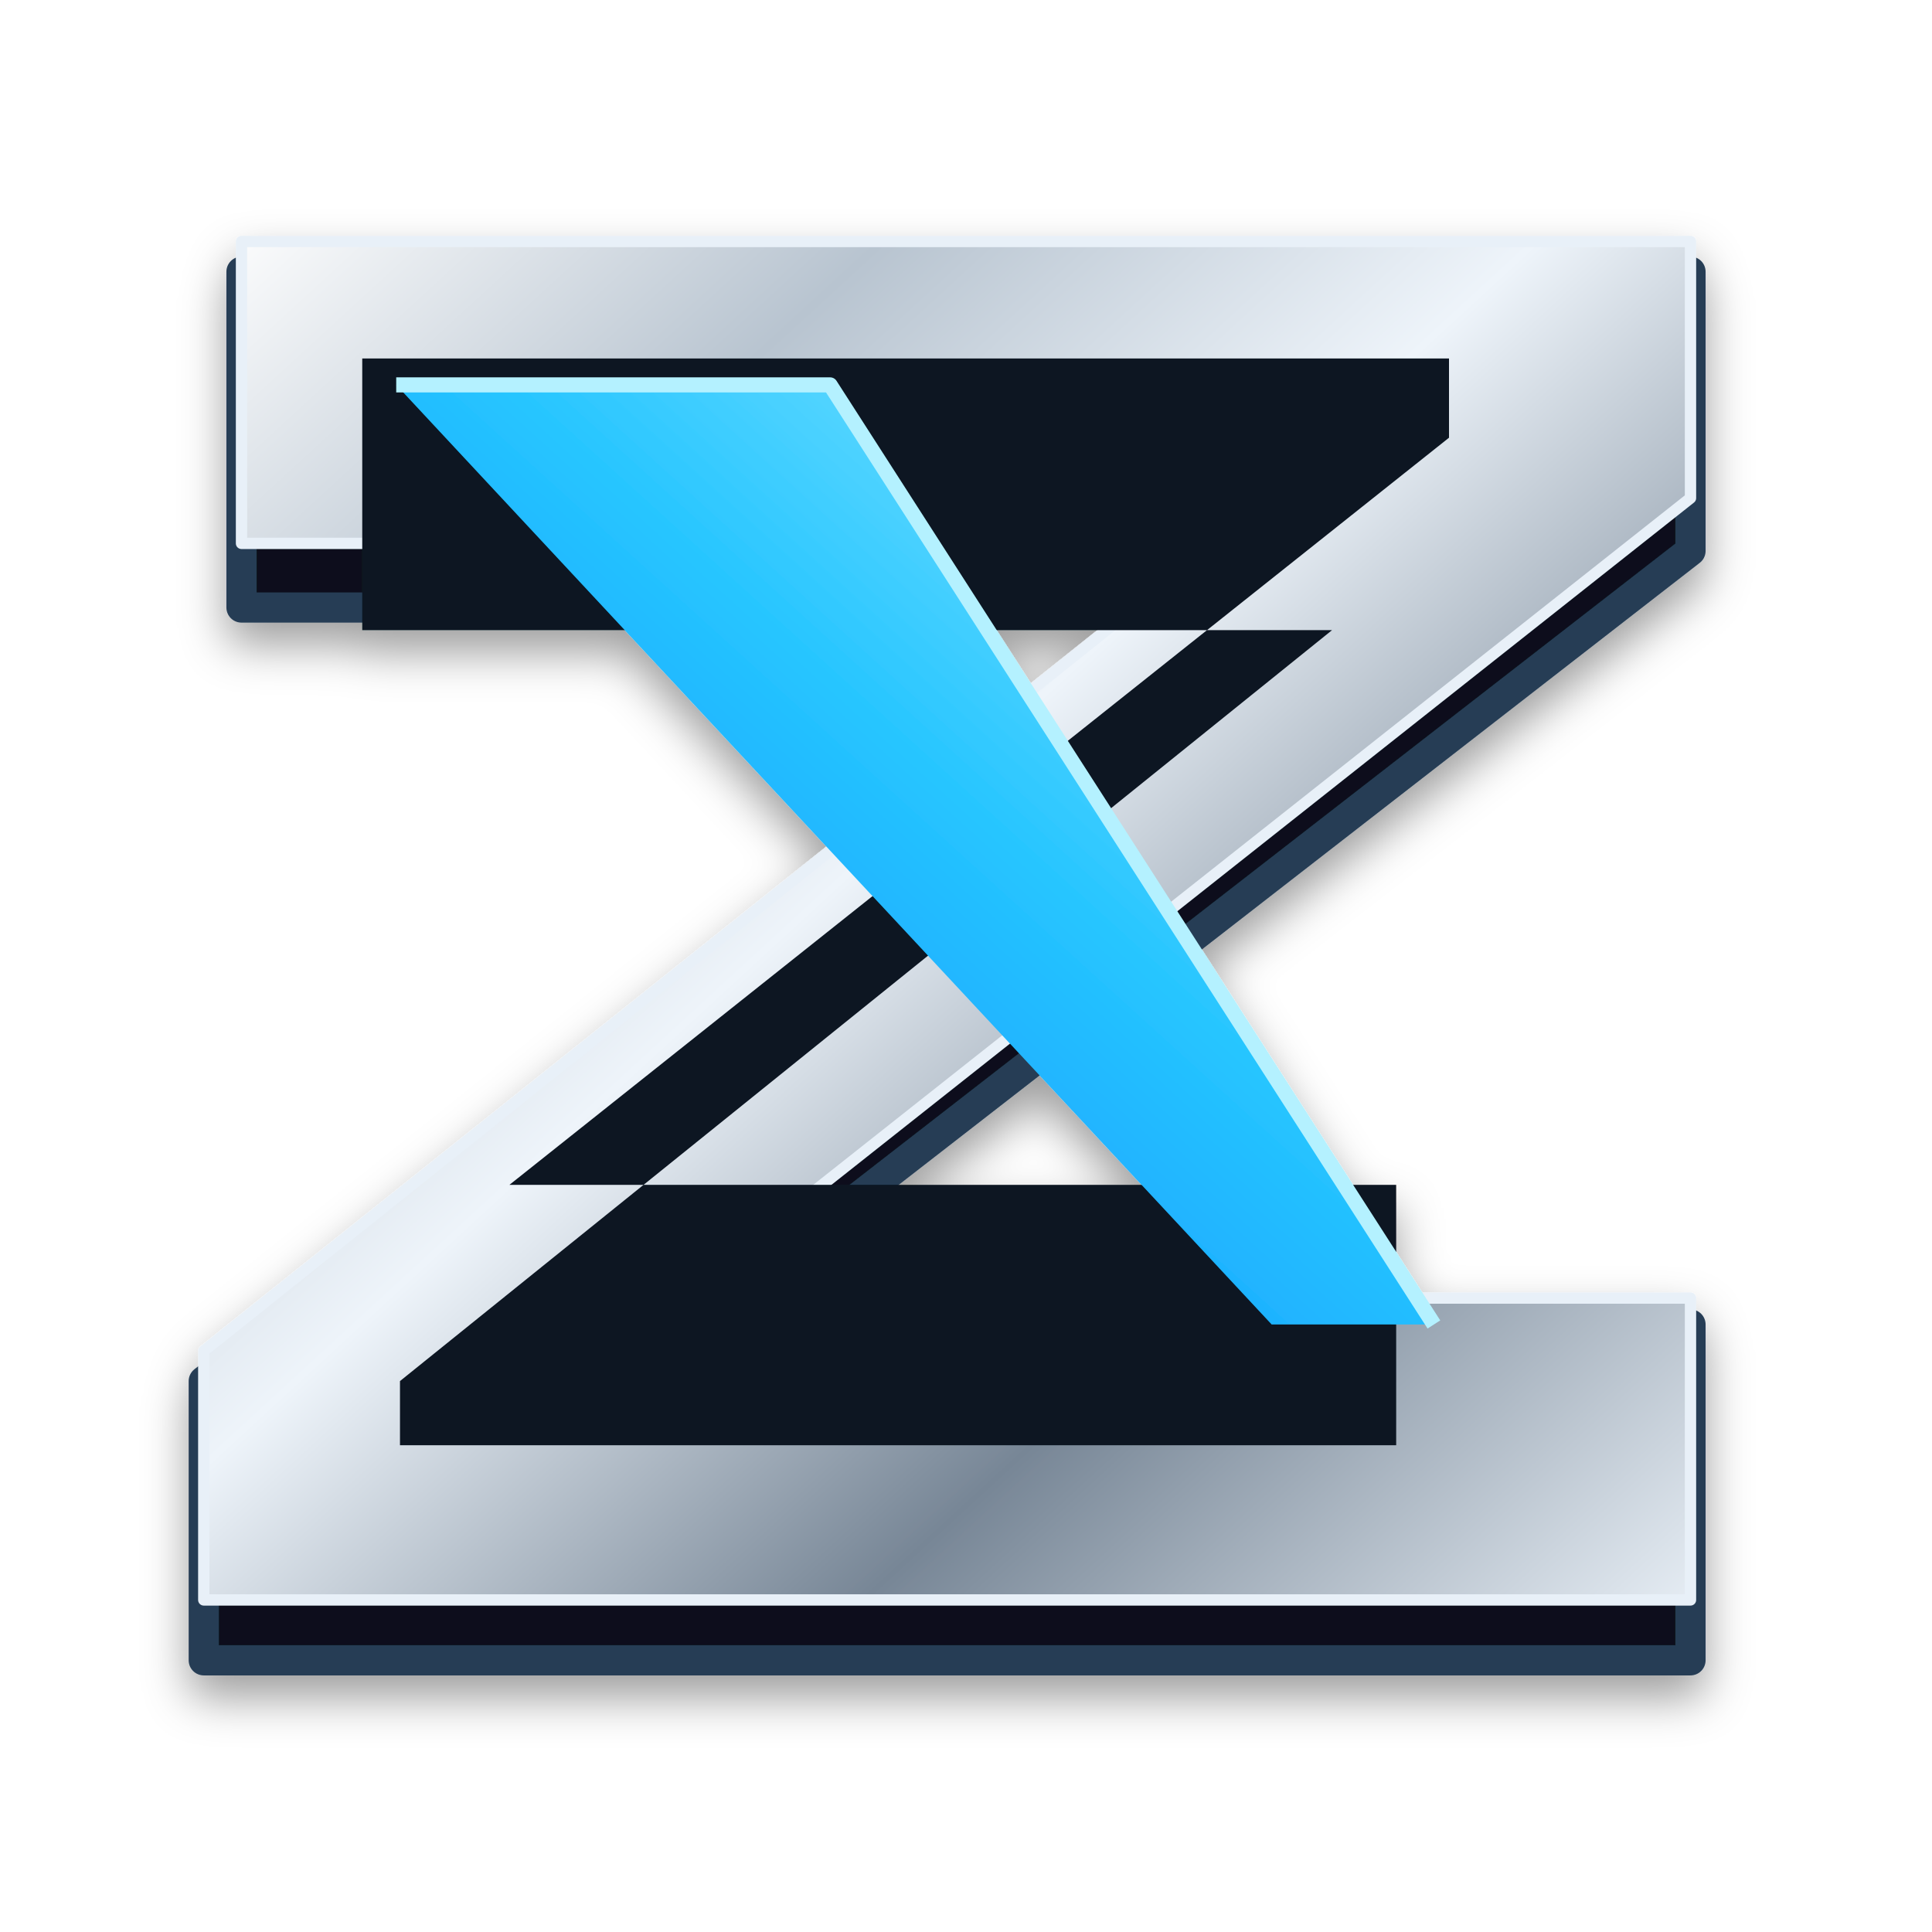
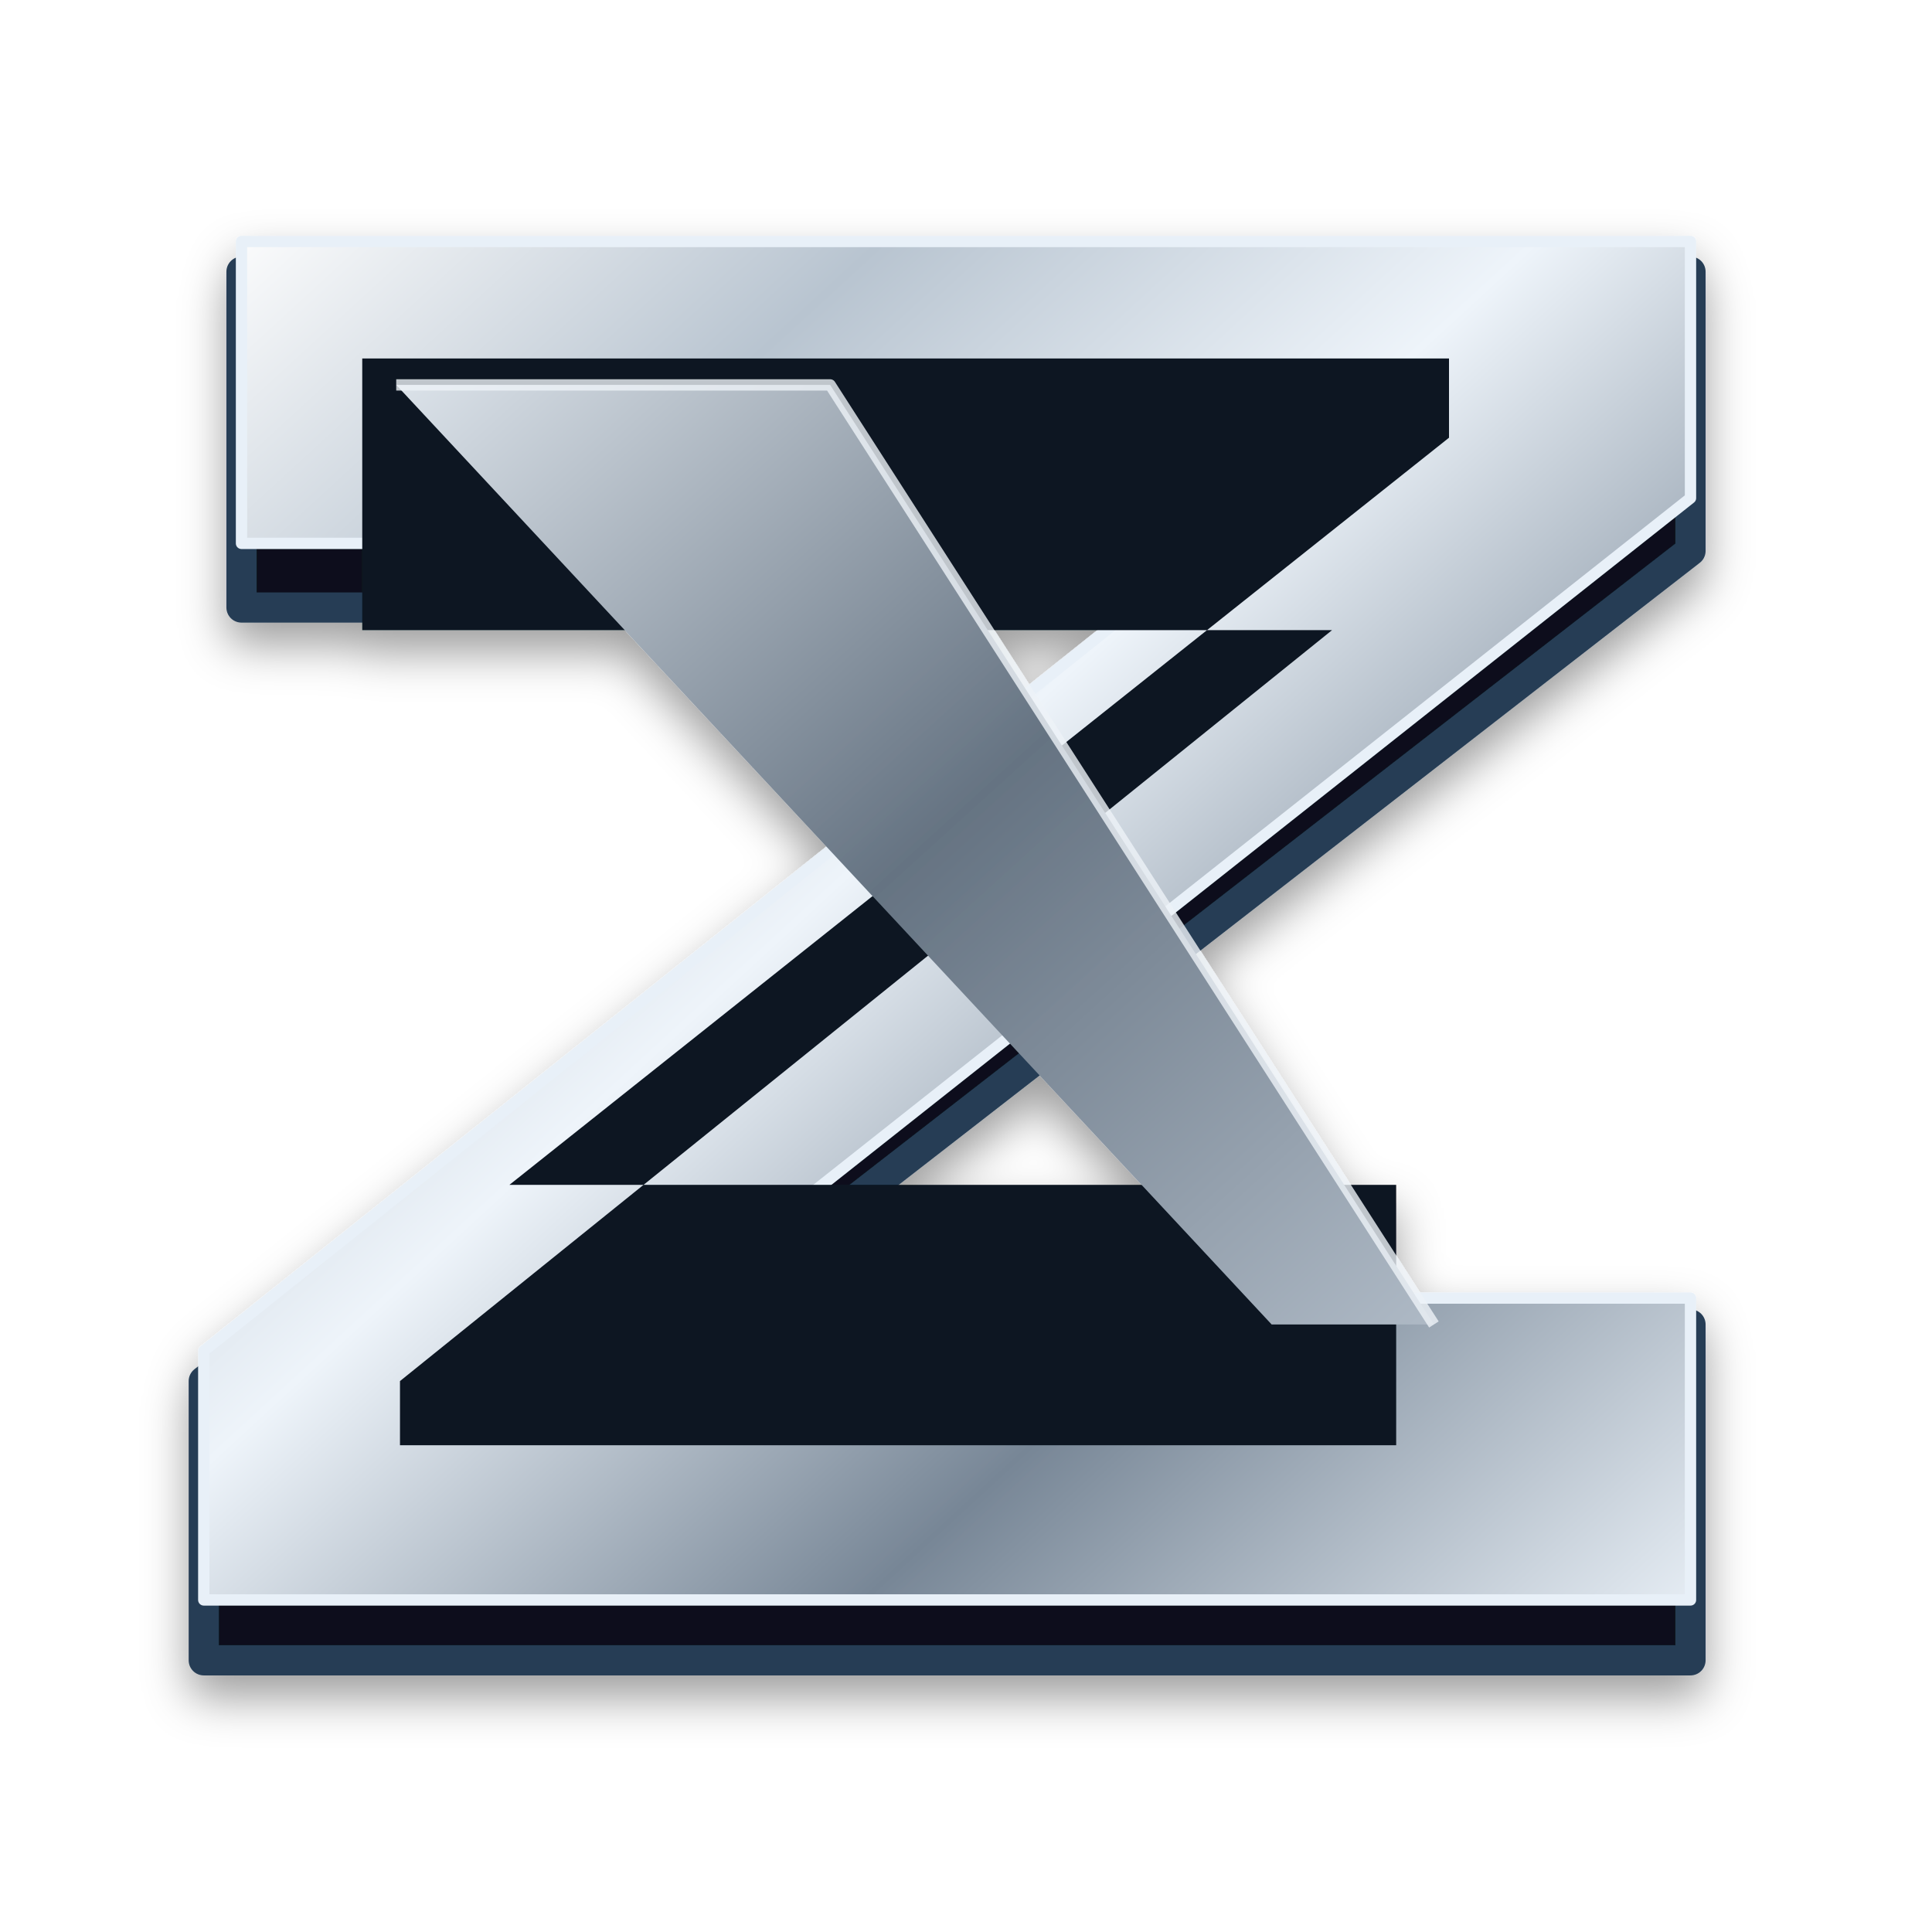
<svg xmlns="http://www.w3.org/2000/svg" viewBox="0 0 512 512" role="img" aria-labelledby="t d">
  <defs>
    <linearGradient id="metal" x1="0" y1="0" x2="1" y2="1">
      <stop stop-color="#fff" />
      <stop offset=".23" stop-color="#b8c4d0" />
      <stop offset=".45" stop-color="#eef4fa" />
      <stop offset=".72" stop-color="#778696" />
      <stop offset="1" stop-color="#e6edf4" />
    </linearGradient>
-     <linearGradient id="blue" x1="0" y1="1" x2="1" y2="0">
-       <stop stop-color="#0876ff" />
-       <stop offset=".55" stop-color="#26c5ff" />
-       <stop offset="1" stop-color="#a4f0ff" />
+     <linearGradient id="graphite" x1="0" y1="0" x2="1" y2="1">
+       <stop stop-color="#dbe2e9" />
+       <stop offset=".5" stop-color="#657382" />
+       <stop offset="1" stop-color="#aeb9c5" />
    </linearGradient>
    <filter id="shadow" x="-20%" y="-20%" width="140%" height="150%">
      <feGaussianBlur in="SourceAlpha" stdDeviation="6" />
      <feOffset dy="6" />
      <feComponentTransfer>
        <feFuncA type="linear" slope=".38" />
      </feComponentTransfer>
      <feMerge>
        <feMergeNode />
        <feMergeNode in="SourceGraphic" />
      </feMerge>
    </filter>
  </defs>
  <g filter="url(#shadow)" stroke-linejoin="round">
    <path d="M64 72 H448 V146 L184 351 H448 V440 H54 V366 L318 161 H64 Z" fill="#08111d" stroke="#263d54" stroke-width="8" />
    <path d="M64 64 H448 V132 L180 344 H448 V424 H54 V358 L322 144 H64 Z" fill="url(#metal)" stroke="#e8f0f8" stroke-width="3" />
    <path d="M96 95 H384 V116 L135 314 H370 V383 H106 V366 L353 167 H96 Z" fill="#0a1420" />
-     <path d="M105 102 H220 L380 351 H337 Z" fill="url(#blue)" />
-     <path d="M105 102 H220 L380 351" fill="none" stroke="#b4f1ff" stroke-width="4" />
+     <path d="M105 102 H220 L380 351 H337 Z" fill="url(#graphite)" />
+     <path d="M105 102 H220 L380 351" fill="none" stroke="#eef3f8" stroke-width="3" opacity=".8" />
  </g>
</svg>
